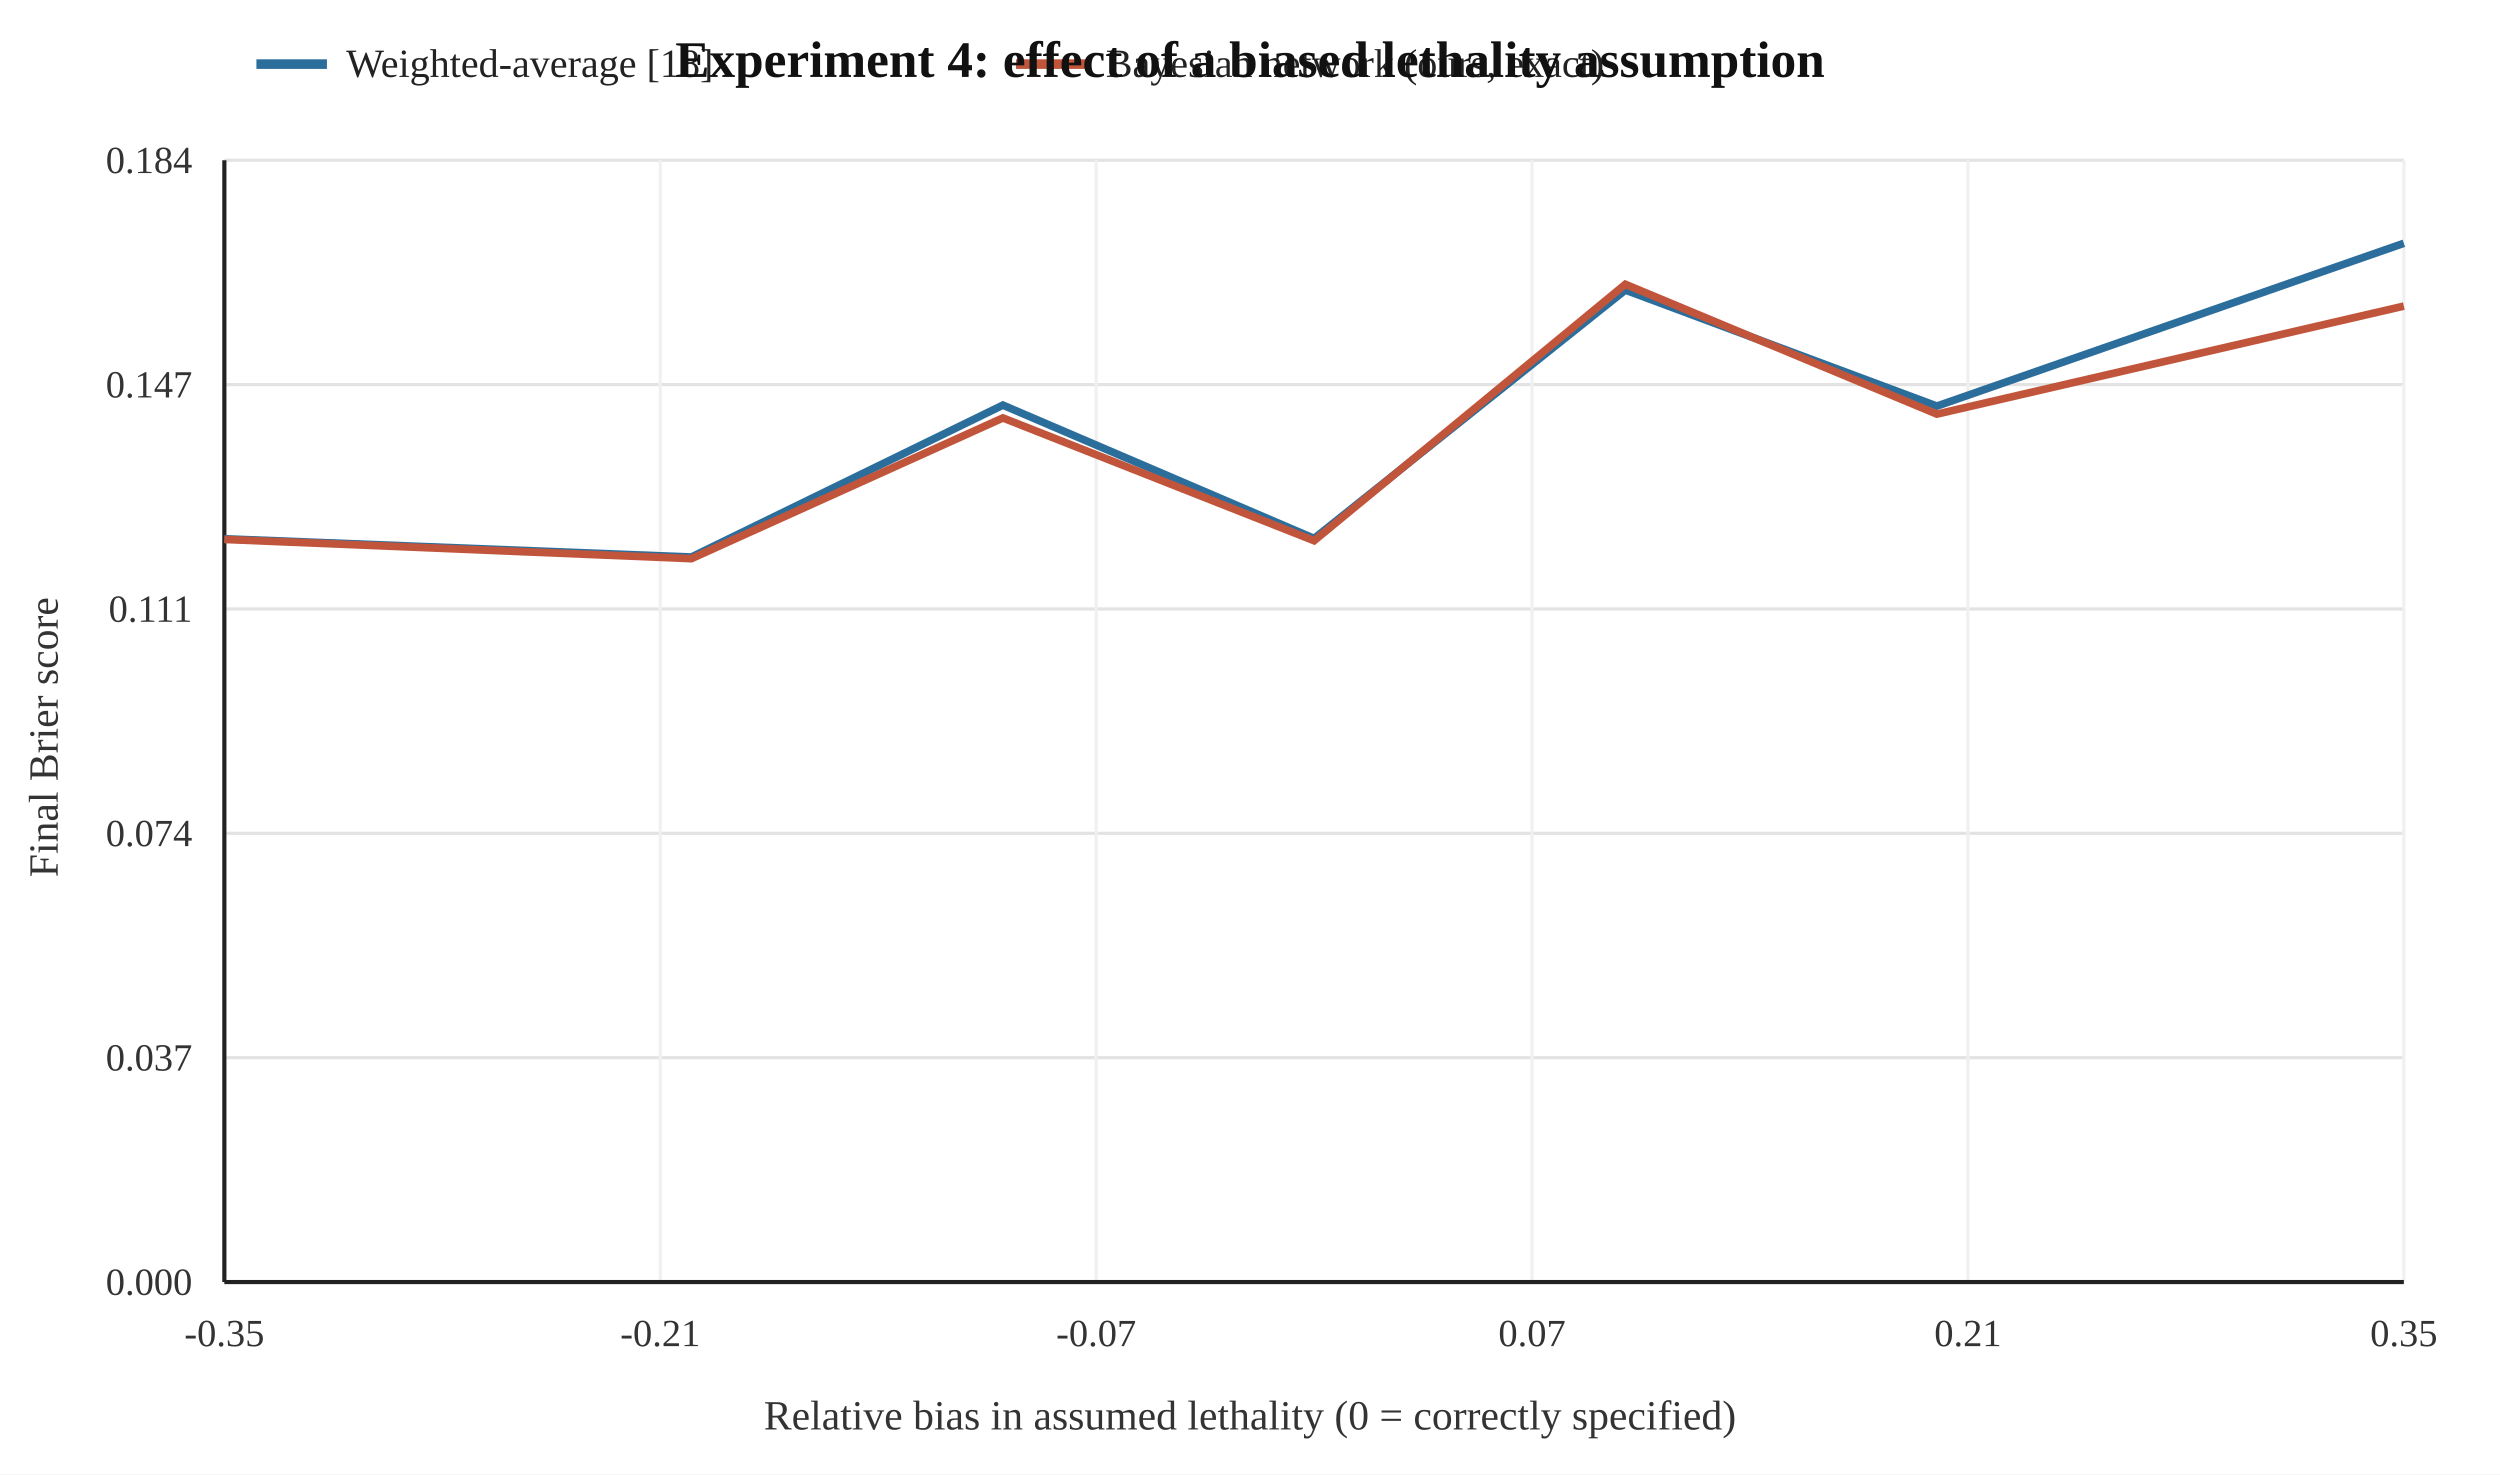
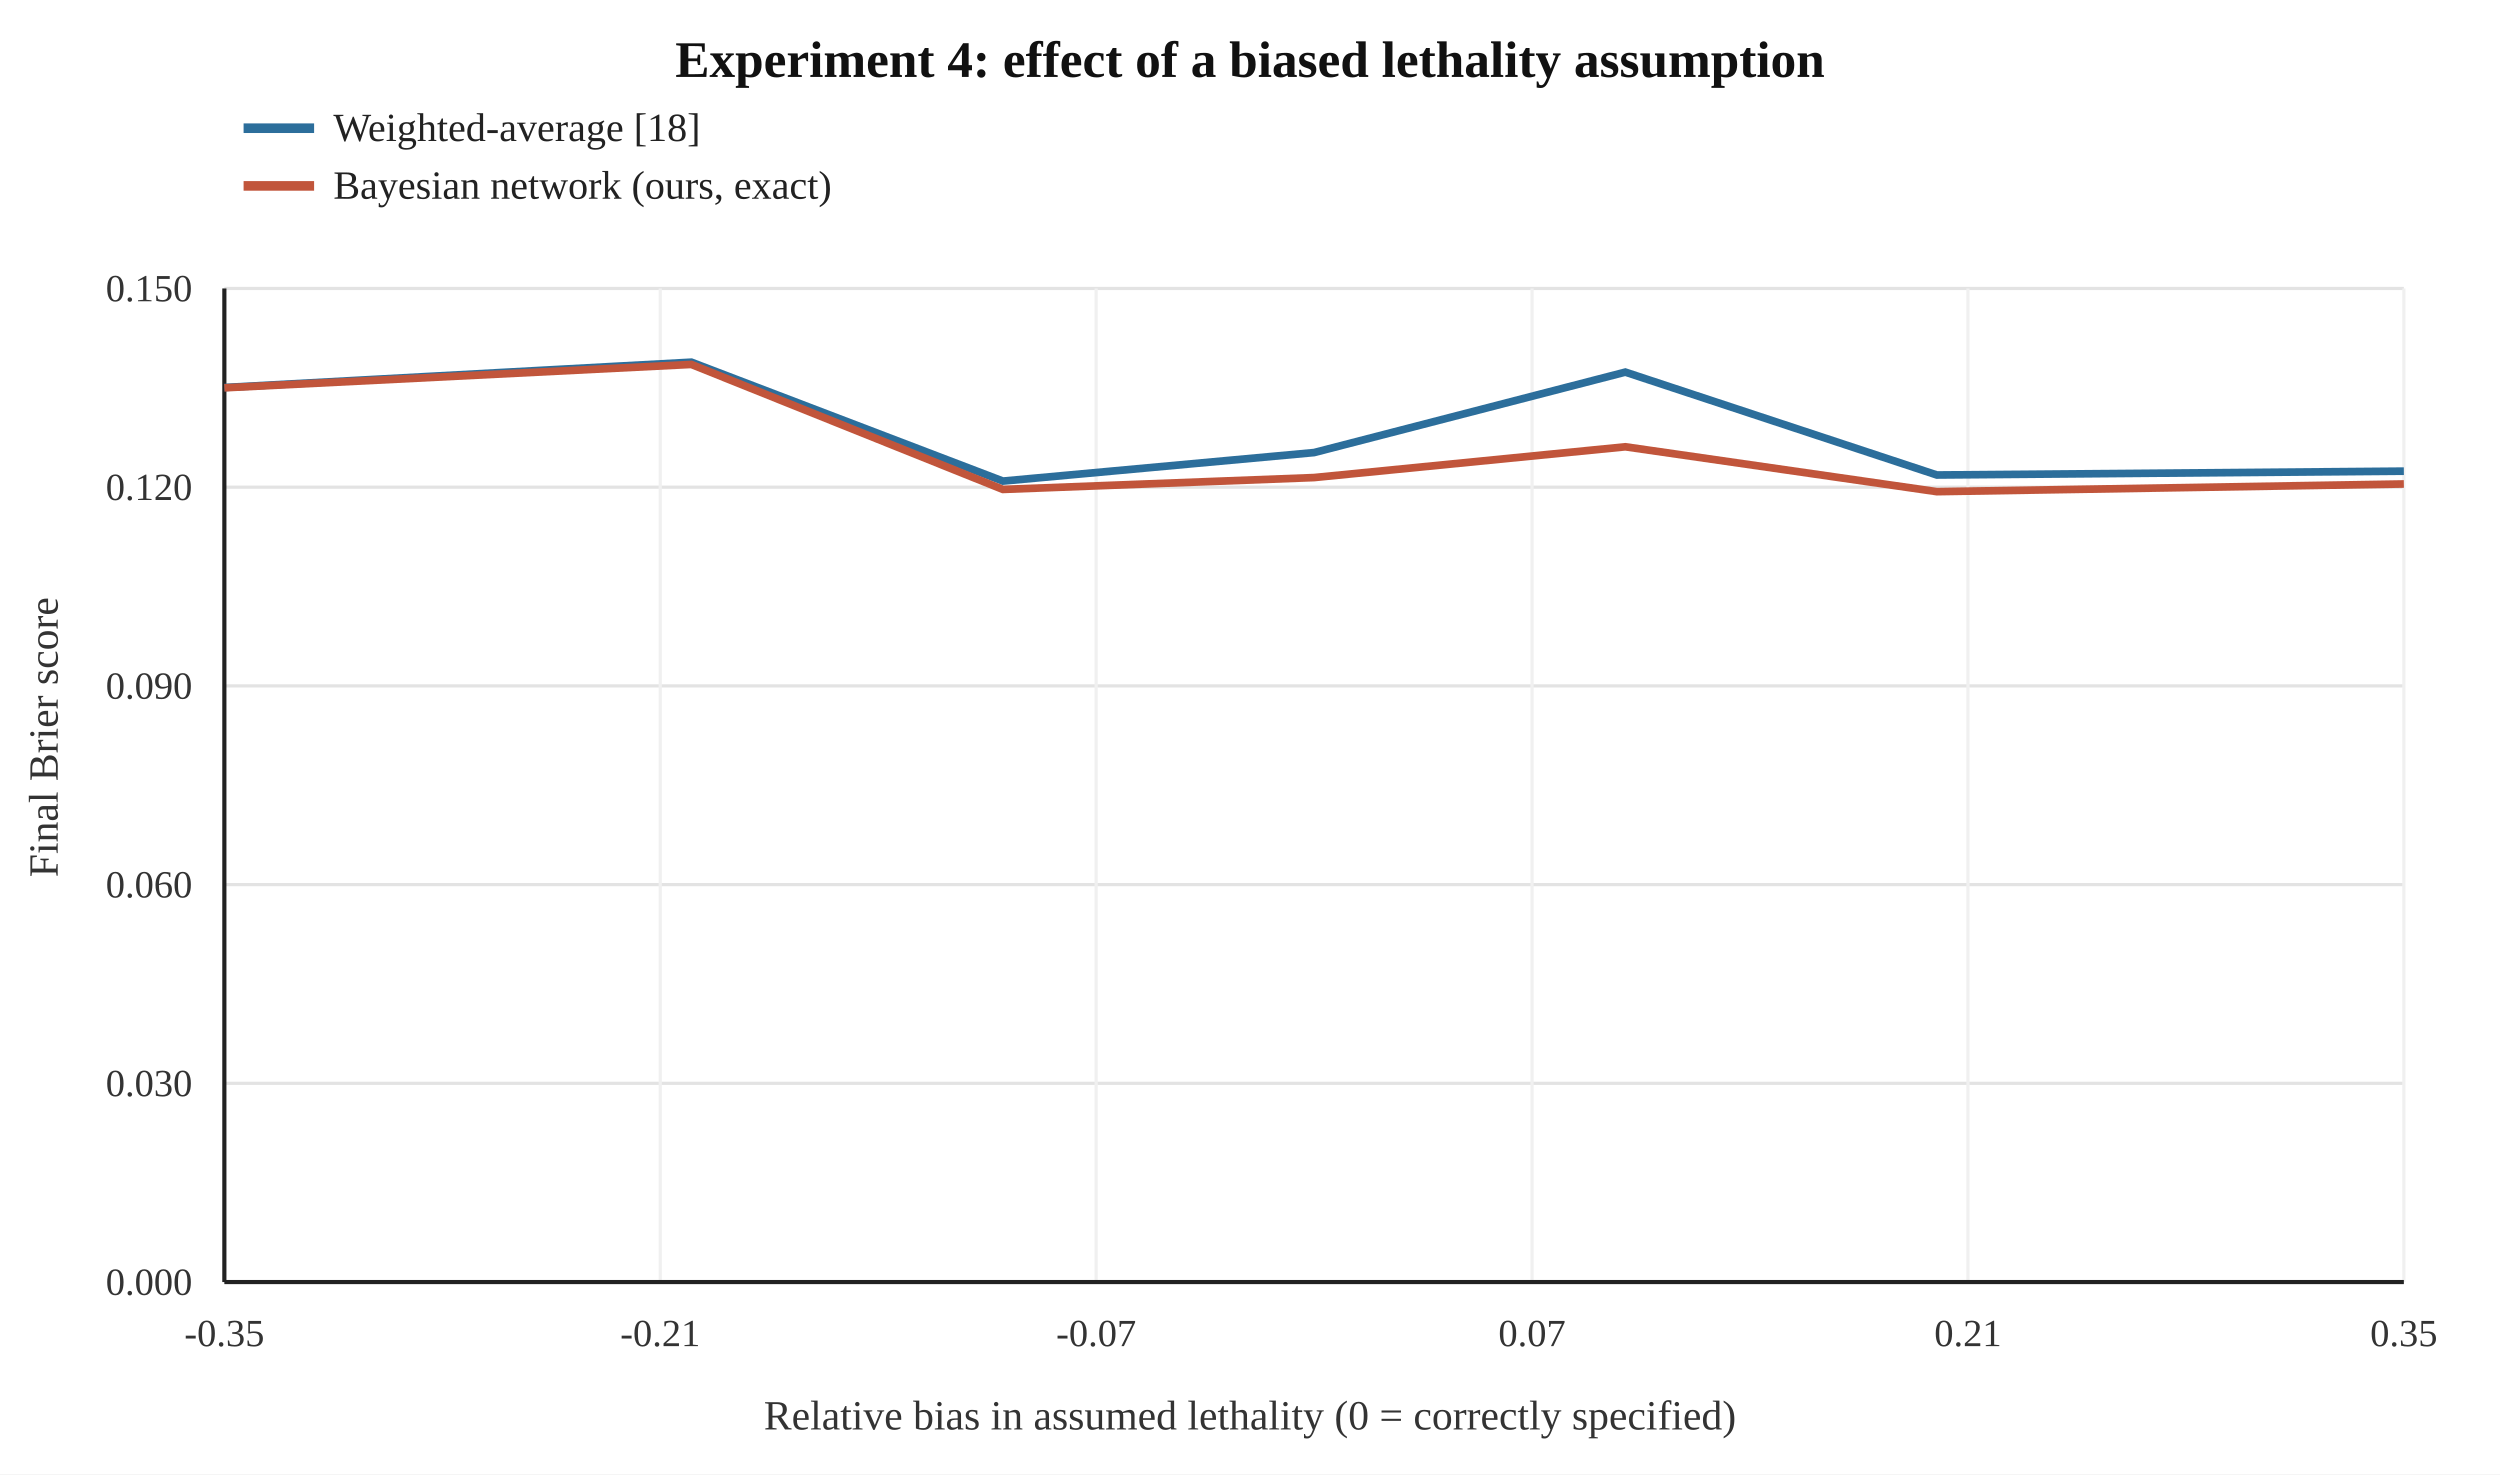
<svg xmlns="http://www.w3.org/2000/svg" width="780" height="460" viewBox="0 0 780 460" font-family="Georgia, 'Times New Roman', serif">
  <rect x="0" y="0" width="780" height="460" fill="#ffffff" />
  <line x1="70" y1="400.0" x2="750" y2="400.0" stroke="#e3e3e3" stroke-width="1" />
  <text x="60" y="404.0" font-size="12" fill="#333" text-anchor="end">0.000</text>
-   <line x1="70" y1="330.0" x2="750" y2="330.0" stroke="#e3e3e3" stroke-width="1" />
-   <text x="60" y="334.0" font-size="12" fill="#333" text-anchor="end">0.037</text>
-   <line x1="70" y1="260.0" x2="750" y2="260.0" stroke="#e3e3e3" stroke-width="1" />
-   <text x="60" y="264.0" font-size="12" fill="#333" text-anchor="end">0.074</text>
-   <line x1="70" y1="190.0" x2="750" y2="190.0" stroke="#e3e3e3" stroke-width="1" />
-   <text x="60" y="194.0" font-size="12" fill="#333" text-anchor="end">0.111</text>
-   <line x1="70" y1="120.0" x2="750" y2="120.0" stroke="#e3e3e3" stroke-width="1" />
-   <text x="60" y="124.0" font-size="12" fill="#333" text-anchor="end">0.147</text>
-   <line x1="70" y1="50.0" x2="750" y2="50.0" stroke="#e3e3e3" stroke-width="1" />
-   <text x="60" y="54.0" font-size="12" fill="#333" text-anchor="end">0.184</text>
-   <line x1="70.0" y1="50" x2="70.0" y2="400" stroke="#f0f0f0" stroke-width="1" />
+   <line x1="70" y1="338.0" x2="750" y2="338.0" stroke="#e3e3e3" stroke-width="1" />
+   <text x="60" y="342.0" font-size="12" fill="#333" text-anchor="end">0.030</text>
+   <line x1="70" y1="276.0" x2="750" y2="276.0" stroke="#e3e3e3" stroke-width="1" />
+   <text x="60" y="280.0" font-size="12" fill="#333" text-anchor="end">0.060</text>
+   <line x1="70" y1="214.0" x2="750" y2="214.0" stroke="#e3e3e3" stroke-width="1" />
+   <text x="60" y="218.0" font-size="12" fill="#333" text-anchor="end">0.090</text>
+   <line x1="70" y1="152.0" x2="750" y2="152.0" stroke="#e3e3e3" stroke-width="1" />
+   <text x="60" y="156.0" font-size="12" fill="#333" text-anchor="end">0.120</text>
+   <line x1="70" y1="90.0" x2="750" y2="90.0" stroke="#e3e3e3" stroke-width="1" />
+   <text x="60" y="94.0" font-size="12" fill="#333" text-anchor="end">0.150</text>
+   <line x1="70.0" y1="90" x2="70.0" y2="400" stroke="#f0f0f0" stroke-width="1" />
  <text x="70.0" y="420" font-size="12" fill="#333" text-anchor="middle">-0.35</text>
-   <line x1="206.0" y1="50" x2="206.0" y2="400" stroke="#f0f0f0" stroke-width="1" />
+   <line x1="206.0" y1="90" x2="206.0" y2="400" stroke="#f0f0f0" stroke-width="1" />
  <text x="206.0" y="420" font-size="12" fill="#333" text-anchor="middle">-0.21</text>
-   <line x1="342.0" y1="50" x2="342.0" y2="400" stroke="#f0f0f0" stroke-width="1" />
+   <line x1="342.0" y1="90" x2="342.0" y2="400" stroke="#f0f0f0" stroke-width="1" />
  <text x="342.0" y="420" font-size="12" fill="#333" text-anchor="middle">-0.07</text>
-   <line x1="478.0" y1="50" x2="478.0" y2="400" stroke="#f0f0f0" stroke-width="1" />
+   <line x1="478.0" y1="90" x2="478.0" y2="400" stroke="#f0f0f0" stroke-width="1" />
  <text x="478.0" y="420" font-size="12" fill="#333" text-anchor="middle">0.07</text>
-   <line x1="614.0" y1="50" x2="614.0" y2="400" stroke="#f0f0f0" stroke-width="1" />
+   <line x1="614.0" y1="90" x2="614.0" y2="400" stroke="#f0f0f0" stroke-width="1" />
  <text x="614.0" y="420" font-size="12" fill="#333" text-anchor="middle">0.21</text>
-   <line x1="750.0" y1="50" x2="750.0" y2="400" stroke="#f0f0f0" stroke-width="1" />
+   <line x1="750.0" y1="90" x2="750.0" y2="400" stroke="#f0f0f0" stroke-width="1" />
  <text x="750.0" y="420" font-size="12" fill="#333" text-anchor="middle">0.35</text>
-   <line x1="70" y1="50" x2="70" y2="400" stroke="#222" stroke-width="1.3" />
+   <line x1="70" y1="90" x2="70" y2="400" stroke="#222" stroke-width="1.3" />
  <line x1="70" y1="400" x2="750" y2="400" stroke="#222" stroke-width="1.3" />
-   <polyline points="70.0,168.1 215.7,173.8 312.9,126.4 410.0,168.0 507.1,90.5 604.3,126.7 750.0,75.9" fill="none" stroke="#2C6E9B" stroke-width="2.4" />
-   <polyline points="70.0,168.3 215.7,174.3 312.9,130.4 410.0,168.7 507.1,88.7 604.3,129.2 750.0,95.5" fill="none" stroke="#C1553B" stroke-width="2.4" />
-   <line x1="80" y1="20" x2="102" y2="20" stroke="#2C6E9B" stroke-width="3" />
-   <text x="108" y="24" font-size="12.5" fill="#222">Weighted-average [18]</text>
-   <line x1="317" y1="20" x2="339" y2="20" stroke="#C1553B" stroke-width="3" />
-   <text x="345" y="24" font-size="12.5" fill="#222">Bayesian network (ours, exact)</text>
+   <polyline points="70.0,120.9 215.7,113.0 312.9,150.1 410.0,141.2 507.1,116.1 604.3,148.2 750.0,147.0" fill="none" stroke="#2C6E9B" stroke-width="2.4" />
+   <polyline points="70.0,121.0 215.7,113.7 312.9,152.7 410.0,149.0 507.1,139.4 604.3,153.4 750.0,151.0" fill="none" stroke="#C1553B" stroke-width="2.4" />
+   <line x1="76" y1="40" x2="98" y2="40" stroke="#2C6E9B" stroke-width="3" />
+   <text x="104" y="44" font-size="12.5" fill="#222">Weighted-average [18]</text>
+   <line x1="76" y1="58" x2="98" y2="58" stroke="#C1553B" stroke-width="3" />
+   <text x="104" y="62" font-size="12.5" fill="#222">Bayesian network (ours, exact)</text>
  <text x="390.0" y="24" font-size="16" fill="#111" text-anchor="middle" font-weight="bold">Experiment 4: effect of a biased lethality assumption</text>
  <text x="390.0" y="446" font-size="13" fill="#333" text-anchor="middle">Relative bias in assumed lethality (0 = correctly specified)</text>
  <text x="18" y="230.0" font-size="13" fill="#333" text-anchor="middle" transform="rotate(-90 18 230.0)">Final Brier score</text>
</svg>
